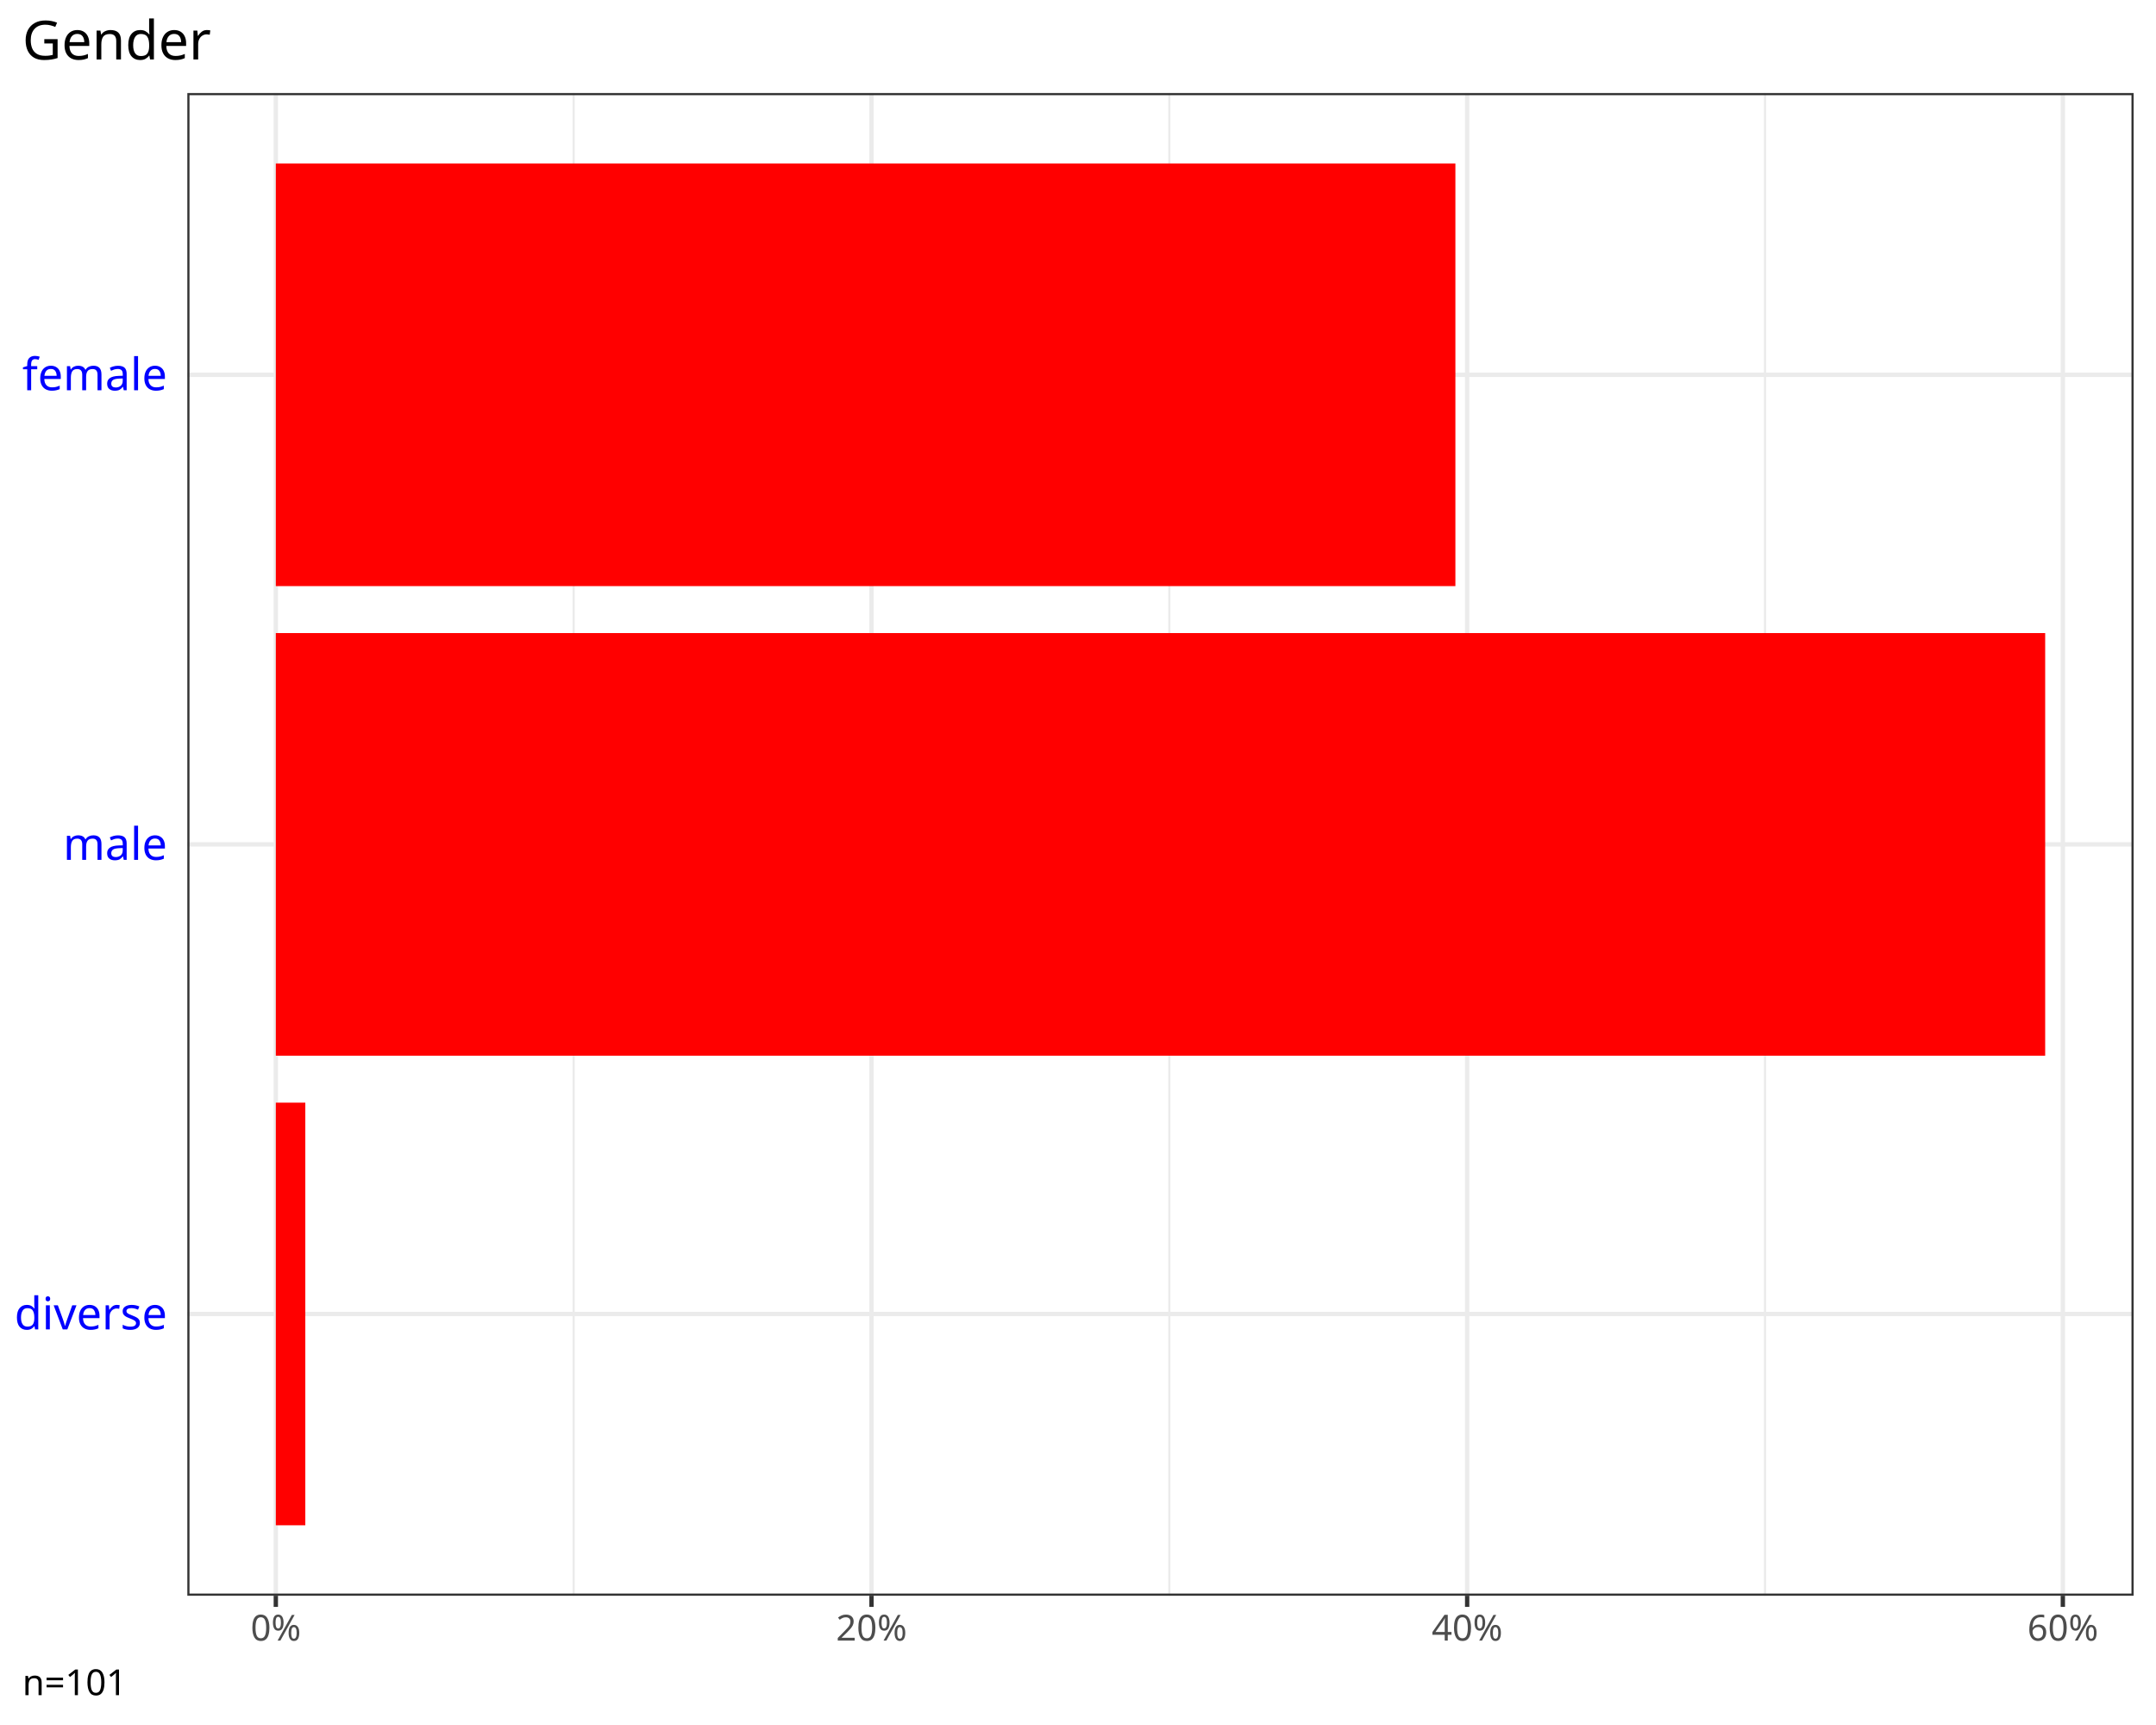
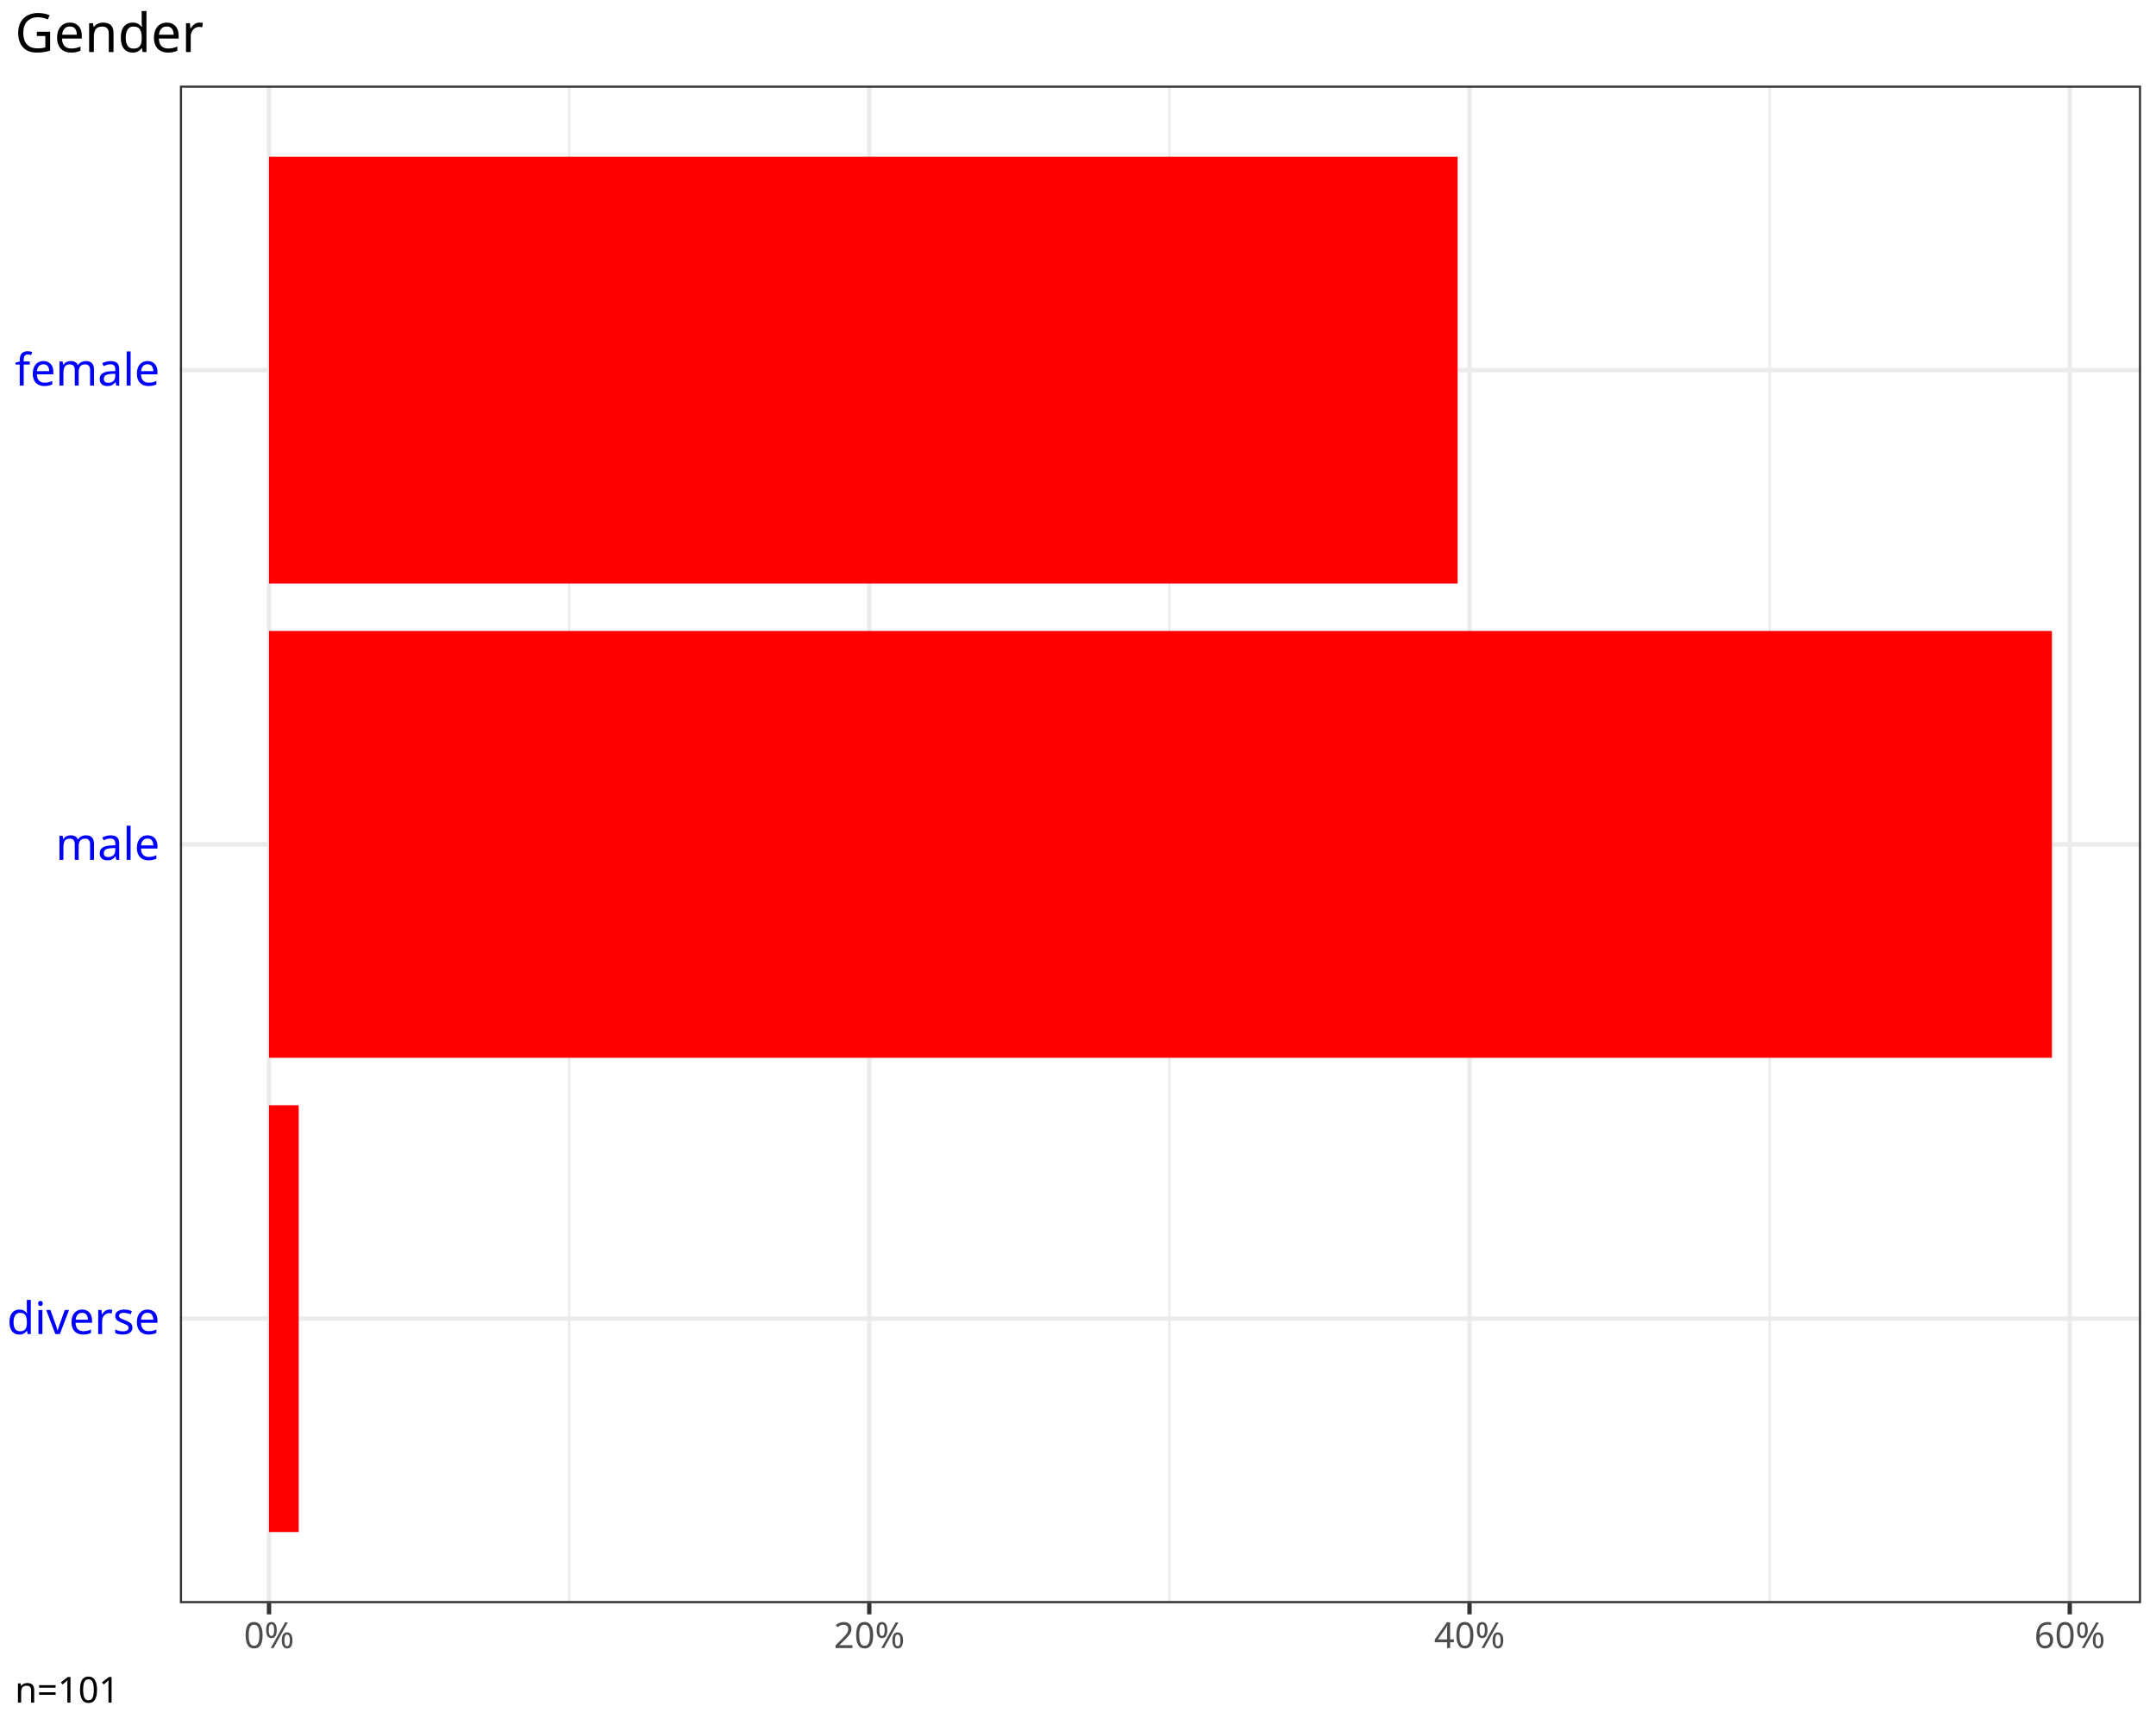
<svg xmlns="http://www.w3.org/2000/svg" class="svglite" data-engine-version="2.0" width="720.00pt" height="576.00pt" viewBox="0 0 720.00 576.00">
  <defs>
    <style type="text/css">
    .svglite line, .svglite polyline, .svglite polygon, .svglite path, .svglite rect, .svglite circle {
      fill: none;
      stroke: #000000;
      stroke-linecap: round;
      stroke-linejoin: round;
      stroke-miterlimit: 10.00;
    }
  </style>
  </defs>
  <rect width="100%" height="100%" style="stroke: none; fill: #FFFFFF;" />
  <defs>
    <clipPath id="cpMC4wMHw3MjAuMDB8MC4wMHw1NzYuMDA=">
      <rect x="0.00" y="0.00" width="720.00" height="576.00" />
    </clipPath>
  </defs>
  <g clip-path="url(#cpMC4wMHw3MjAuMDB8MC4wMHw1NzYuMDA=)">
    <rect x="0.00" y="0.00" width="720.00" height="576.00" style="stroke-width: 1.45; stroke: #FFFFFF; fill: #FFFFFF;" />
  </g>
  <defs>
-     <clipPath id="cpNjIuNTZ8NzEyLjUzfDMxLjA3fDUzMi44Mw==">
-       <rect x="62.56" y="31.07" width="649.97" height="501.76" />
+     <clipPath id="cpNjAuMDd8NzE1LjAyfDI4LjU4fDUzNS4zMg==">
+       <rect x="60.07" y="28.58" width="654.95" height="506.75" />
    </clipPath>
  </defs>
-   <g clip-path="url(#cpNjIuNTZ8NzEyLjUzfDMxLjA3fDUzMi44Mw==)">
-     <rect x="62.56" y="31.07" width="649.97" height="501.76" style="stroke-width: 1.45; stroke: none; fill: #FFFFFF;" />
-     <polyline points="191.57,532.83 191.57,31.07 " style="stroke-width: 0.73; stroke: #EBEBEB; stroke-linecap: butt;" />
-     <polyline points="390.50,532.83 390.50,31.07 " style="stroke-width: 0.73; stroke: #EBEBEB; stroke-linecap: butt;" />
-     <polyline points="589.43,532.83 589.43,31.07 " style="stroke-width: 0.73; stroke: #EBEBEB; stroke-linecap: butt;" />
-     <polyline points="62.56,438.75 712.53,438.75 " style="stroke-width: 1.45; stroke: #EBEBEB; stroke-linecap: butt;" />
-     <polyline points="62.56,281.95 712.53,281.95 " style="stroke-width: 1.45; stroke: #EBEBEB; stroke-linecap: butt;" />
-     <polyline points="62.56,125.15 712.53,125.15 " style="stroke-width: 1.45; stroke: #EBEBEB; stroke-linecap: butt;" />
-     <polyline points="92.11,532.83 92.11,31.07 " style="stroke-width: 1.45; stroke: #EBEBEB; stroke-linecap: butt;" />
-     <polyline points="291.04,532.83 291.04,31.07 " style="stroke-width: 1.45; stroke: #EBEBEB; stroke-linecap: butt;" />
-     <polyline points="489.96,532.83 489.96,31.07 " style="stroke-width: 1.45; stroke: #EBEBEB; stroke-linecap: butt;" />
-     <polyline points="688.89,532.83 688.89,31.07 " style="stroke-width: 1.45; stroke: #EBEBEB; stroke-linecap: butt;" />
-     <rect x="92.11" y="54.59" width="393.92" height="141.12" style="stroke-width: 1.07; stroke: none; stroke-linecap: butt; stroke-linejoin: miter; fill: #FF0000;" />
-     <rect x="92.11" y="211.39" width="590.88" height="141.12" style="stroke-width: 1.07; stroke: none; stroke-linecap: butt; stroke-linejoin: miter; fill: #FF0000;" />
-     <rect x="92.11" y="368.19" width="9.85" height="141.12" style="stroke-width: 1.07; stroke: none; stroke-linecap: butt; stroke-linejoin: miter; fill: #FF0000;" />
-     <rect x="62.56" y="31.07" width="649.97" height="501.76" style="stroke-width: 1.45; stroke: #333333;" />
+   <g clip-path="url(#cpNjAuMDd8NzE1LjAyfDI4LjU4fDUzNS4zMg==)">
+     <rect x="60.07" y="28.58" width="654.95" height="506.75" style="stroke-width: 1.45; stroke: none; fill: #FFFFFF;" />
+     <polyline points="190.07,535.32 190.07,28.58 " style="stroke-width: 0.73; stroke: #EBEBEB; stroke-linecap: butt;" />
+     <polyline points="390.52,535.32 390.52,28.58 " style="stroke-width: 0.73; stroke: #EBEBEB; stroke-linecap: butt;" />
+     <polyline points="590.98,535.32 590.98,28.58 " style="stroke-width: 0.73; stroke: #EBEBEB; stroke-linecap: butt;" />
+     <polyline points="60.07,440.31 715.02,440.31 " style="stroke-width: 1.45; stroke: #EBEBEB; stroke-linecap: butt;" />
+     <polyline points="60.07,281.95 715.02,281.95 " style="stroke-width: 1.45; stroke: #EBEBEB; stroke-linecap: butt;" />
+     <polyline points="60.07,123.59 715.02,123.59 " style="stroke-width: 1.45; stroke: #EBEBEB; stroke-linecap: butt;" />
+     <polyline points="89.84,535.32 89.84,28.58 " style="stroke-width: 1.45; stroke: #EBEBEB; stroke-linecap: butt;" />
+     <polyline points="290.30,535.32 290.30,28.58 " style="stroke-width: 1.45; stroke: #EBEBEB; stroke-linecap: butt;" />
+     <polyline points="490.75,535.32 490.75,28.58 " style="stroke-width: 1.45; stroke: #EBEBEB; stroke-linecap: butt;" />
+     <polyline points="691.20,535.32 691.20,28.58 " style="stroke-width: 1.45; stroke: #EBEBEB; stroke-linecap: butt;" />
+     <rect x="89.84" y="52.33" width="396.94" height="142.52" style="stroke-width: 1.07; stroke: none; stroke-linecap: butt; stroke-linejoin: miter; fill: #FF0000;" />
+     <rect x="89.84" y="210.69" width="595.41" height="142.52" style="stroke-width: 1.07; stroke: none; stroke-linecap: butt; stroke-linejoin: miter; fill: #FF0000;" />
+     <rect x="89.84" y="369.05" width="9.92" height="142.52" style="stroke-width: 1.07; stroke: none; stroke-linecap: butt; stroke-linejoin: miter; fill: #FF0000;" />
+     <rect x="60.07" y="28.58" width="654.95" height="506.75" style="stroke-width: 1.45; stroke: #333333;" />
  </g>
  <g clip-path="url(#cpMC4wMHw3MjAuMDB8MC4wMHw1NzYuMDA=)">
-     <text x="55.84" y="443.91" text-anchor="end" style="font-size: 15.00px; fill: #0000FF; font-family: sans;" textLength="48.37px" lengthAdjust="spacingAndGlyphs">diverse</text>
-     <text x="55.84" y="287.11" text-anchor="end" style="font-size: 15.00px; fill: #0000FF; font-family: sans;" textLength="32.52px" lengthAdjust="spacingAndGlyphs">male</text>
-     <text x="55.84" y="130.31" text-anchor="end" style="font-size: 15.00px; fill: #0000FF; font-family: sans;" textLength="45.03px" lengthAdjust="spacingAndGlyphs">female</text>
-     <polyline points="92.11,536.57 92.11,532.83 " style="stroke-width: 1.45; stroke: #333333; stroke-linecap: butt;" />
-     <polyline points="291.04,536.57 291.04,532.83 " style="stroke-width: 1.45; stroke: #333333; stroke-linecap: butt;" />
-     <polyline points="489.96,536.57 489.96,532.83 " style="stroke-width: 1.45; stroke: #333333; stroke-linecap: butt;" />
-     <polyline points="688.89,536.57 688.89,532.83 " style="stroke-width: 1.45; stroke: #333333; stroke-linecap: butt;" />
-     <text x="92.11" y="547.82" text-anchor="middle" style="font-size: 12.00px; fill: #4D4D4D; font-family: sans;" textLength="17.34px" lengthAdjust="spacingAndGlyphs">0%</text>
-     <text x="291.04" y="547.82" text-anchor="middle" style="font-size: 12.00px; fill: #4D4D4D; font-family: sans;" textLength="24.02px" lengthAdjust="spacingAndGlyphs">20%</text>
-     <text x="489.96" y="547.82" text-anchor="middle" style="font-size: 12.00px; fill: #4D4D4D; font-family: sans;" textLength="24.02px" lengthAdjust="spacingAndGlyphs">40%</text>
-     <text x="688.89" y="547.82" text-anchor="middle" style="font-size: 12.00px; fill: #4D4D4D; font-family: sans;" textLength="24.02px" lengthAdjust="spacingAndGlyphs">60%</text>
-     <text x="7.47" y="19.86" style="font-size: 18.00px; font-family: sans;" textLength="60.05px" lengthAdjust="spacingAndGlyphs">Gender</text>
-     <text x="7.47" y="566.04" style="font-size: 12.00px; font-family: sans;" textLength="33.71px" lengthAdjust="spacingAndGlyphs">n=101</text>
+     <text x="53.35" y="445.47" text-anchor="end" style="font-size: 15.00px; fill: #0000FF; font-family: sans;" textLength="48.37px" lengthAdjust="spacingAndGlyphs">diverse</text>
+     <text x="53.35" y="287.11" text-anchor="end" style="font-size: 15.00px; fill: #0000FF; font-family: sans;" textLength="32.52px" lengthAdjust="spacingAndGlyphs">male</text>
+     <text x="53.35" y="128.75" text-anchor="end" style="font-size: 15.00px; fill: #0000FF; font-family: sans;" textLength="45.03px" lengthAdjust="spacingAndGlyphs">female</text>
+     <polyline points="89.84,539.06 89.84,535.32 " style="stroke-width: 1.45; stroke: #333333; stroke-linecap: butt;" />
+     <polyline points="290.30,539.06 290.30,535.32 " style="stroke-width: 1.45; stroke: #333333; stroke-linecap: butt;" />
+     <polyline points="490.75,539.06 490.75,535.32 " style="stroke-width: 1.45; stroke: #333333; stroke-linecap: butt;" />
+     <polyline points="691.20,539.06 691.20,535.32 " style="stroke-width: 1.45; stroke: #333333; stroke-linecap: butt;" />
+     <text x="89.84" y="550.31" text-anchor="middle" style="font-size: 12.00px; fill: #4D4D4D; font-family: sans;" textLength="17.34px" lengthAdjust="spacingAndGlyphs">0%</text>
+     <text x="290.30" y="550.31" text-anchor="middle" style="font-size: 12.00px; fill: #4D4D4D; font-family: sans;" textLength="24.02px" lengthAdjust="spacingAndGlyphs">20%</text>
+     <text x="490.75" y="550.31" text-anchor="middle" style="font-size: 12.00px; fill: #4D4D4D; font-family: sans;" textLength="24.02px" lengthAdjust="spacingAndGlyphs">40%</text>
+     <text x="691.20" y="550.31" text-anchor="middle" style="font-size: 12.00px; fill: #4D4D4D; font-family: sans;" textLength="24.02px" lengthAdjust="spacingAndGlyphs">60%</text>
+     <text x="4.98" y="17.37" style="font-size: 18.00px; font-family: sans;" textLength="60.05px" lengthAdjust="spacingAndGlyphs">Gender</text>
+     <text x="4.98" y="568.53" style="font-size: 12.00px; font-family: sans;" textLength="33.71px" lengthAdjust="spacingAndGlyphs">n=101</text>
  </g>
</svg>
